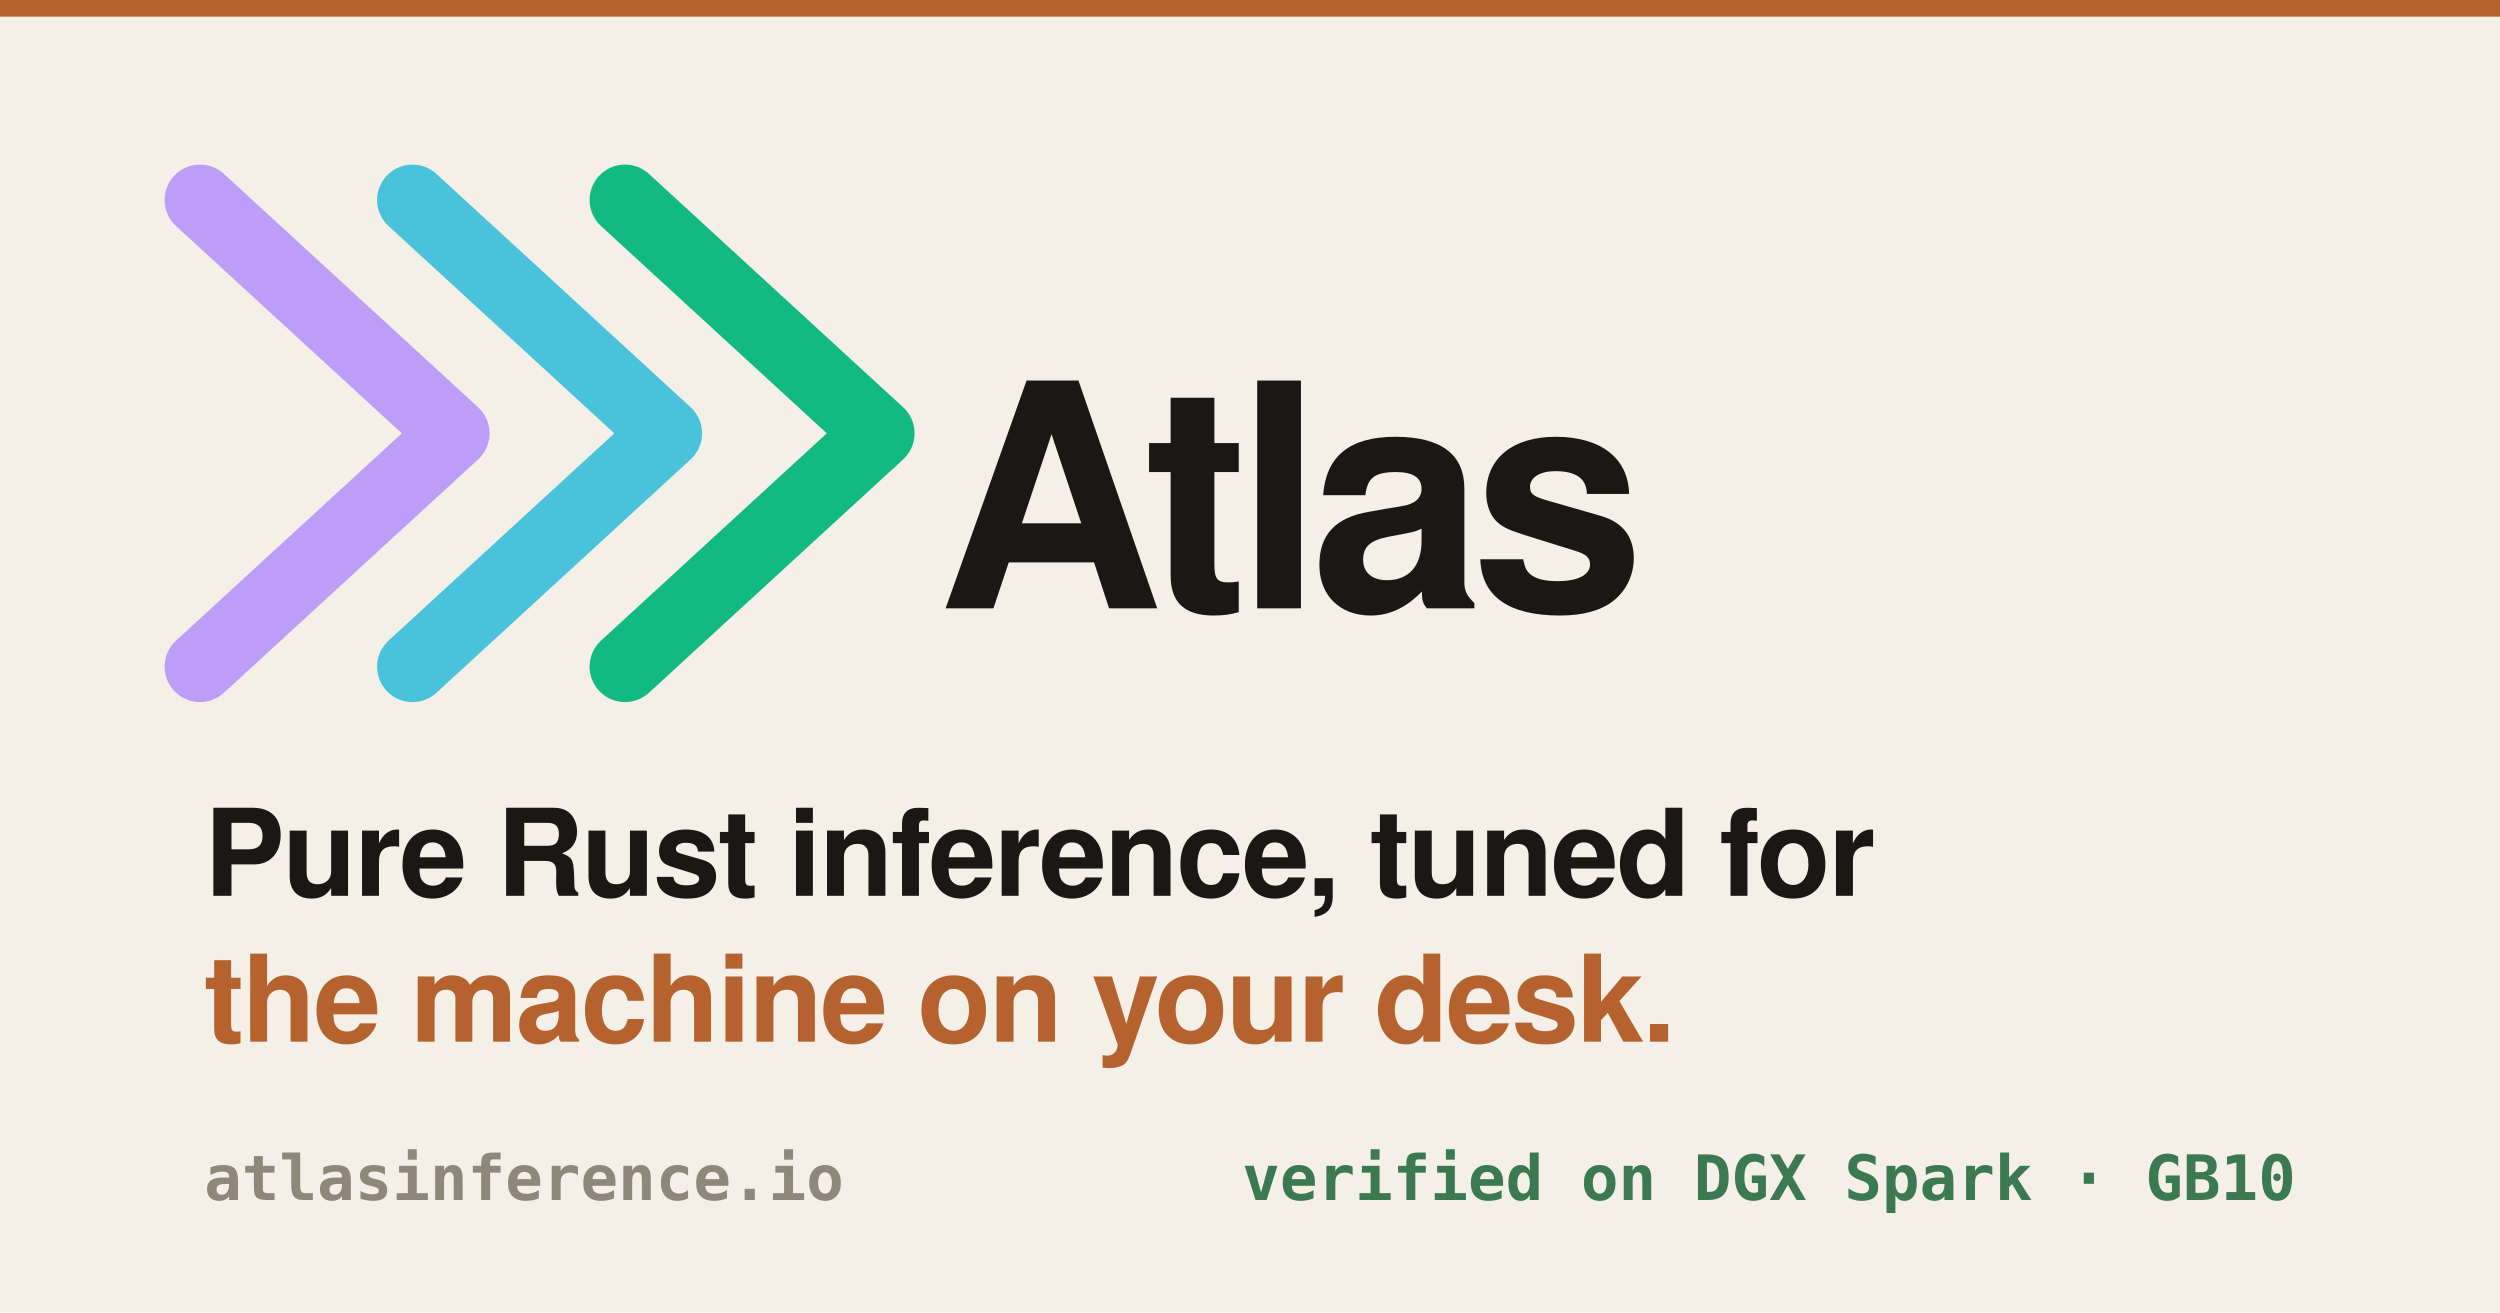
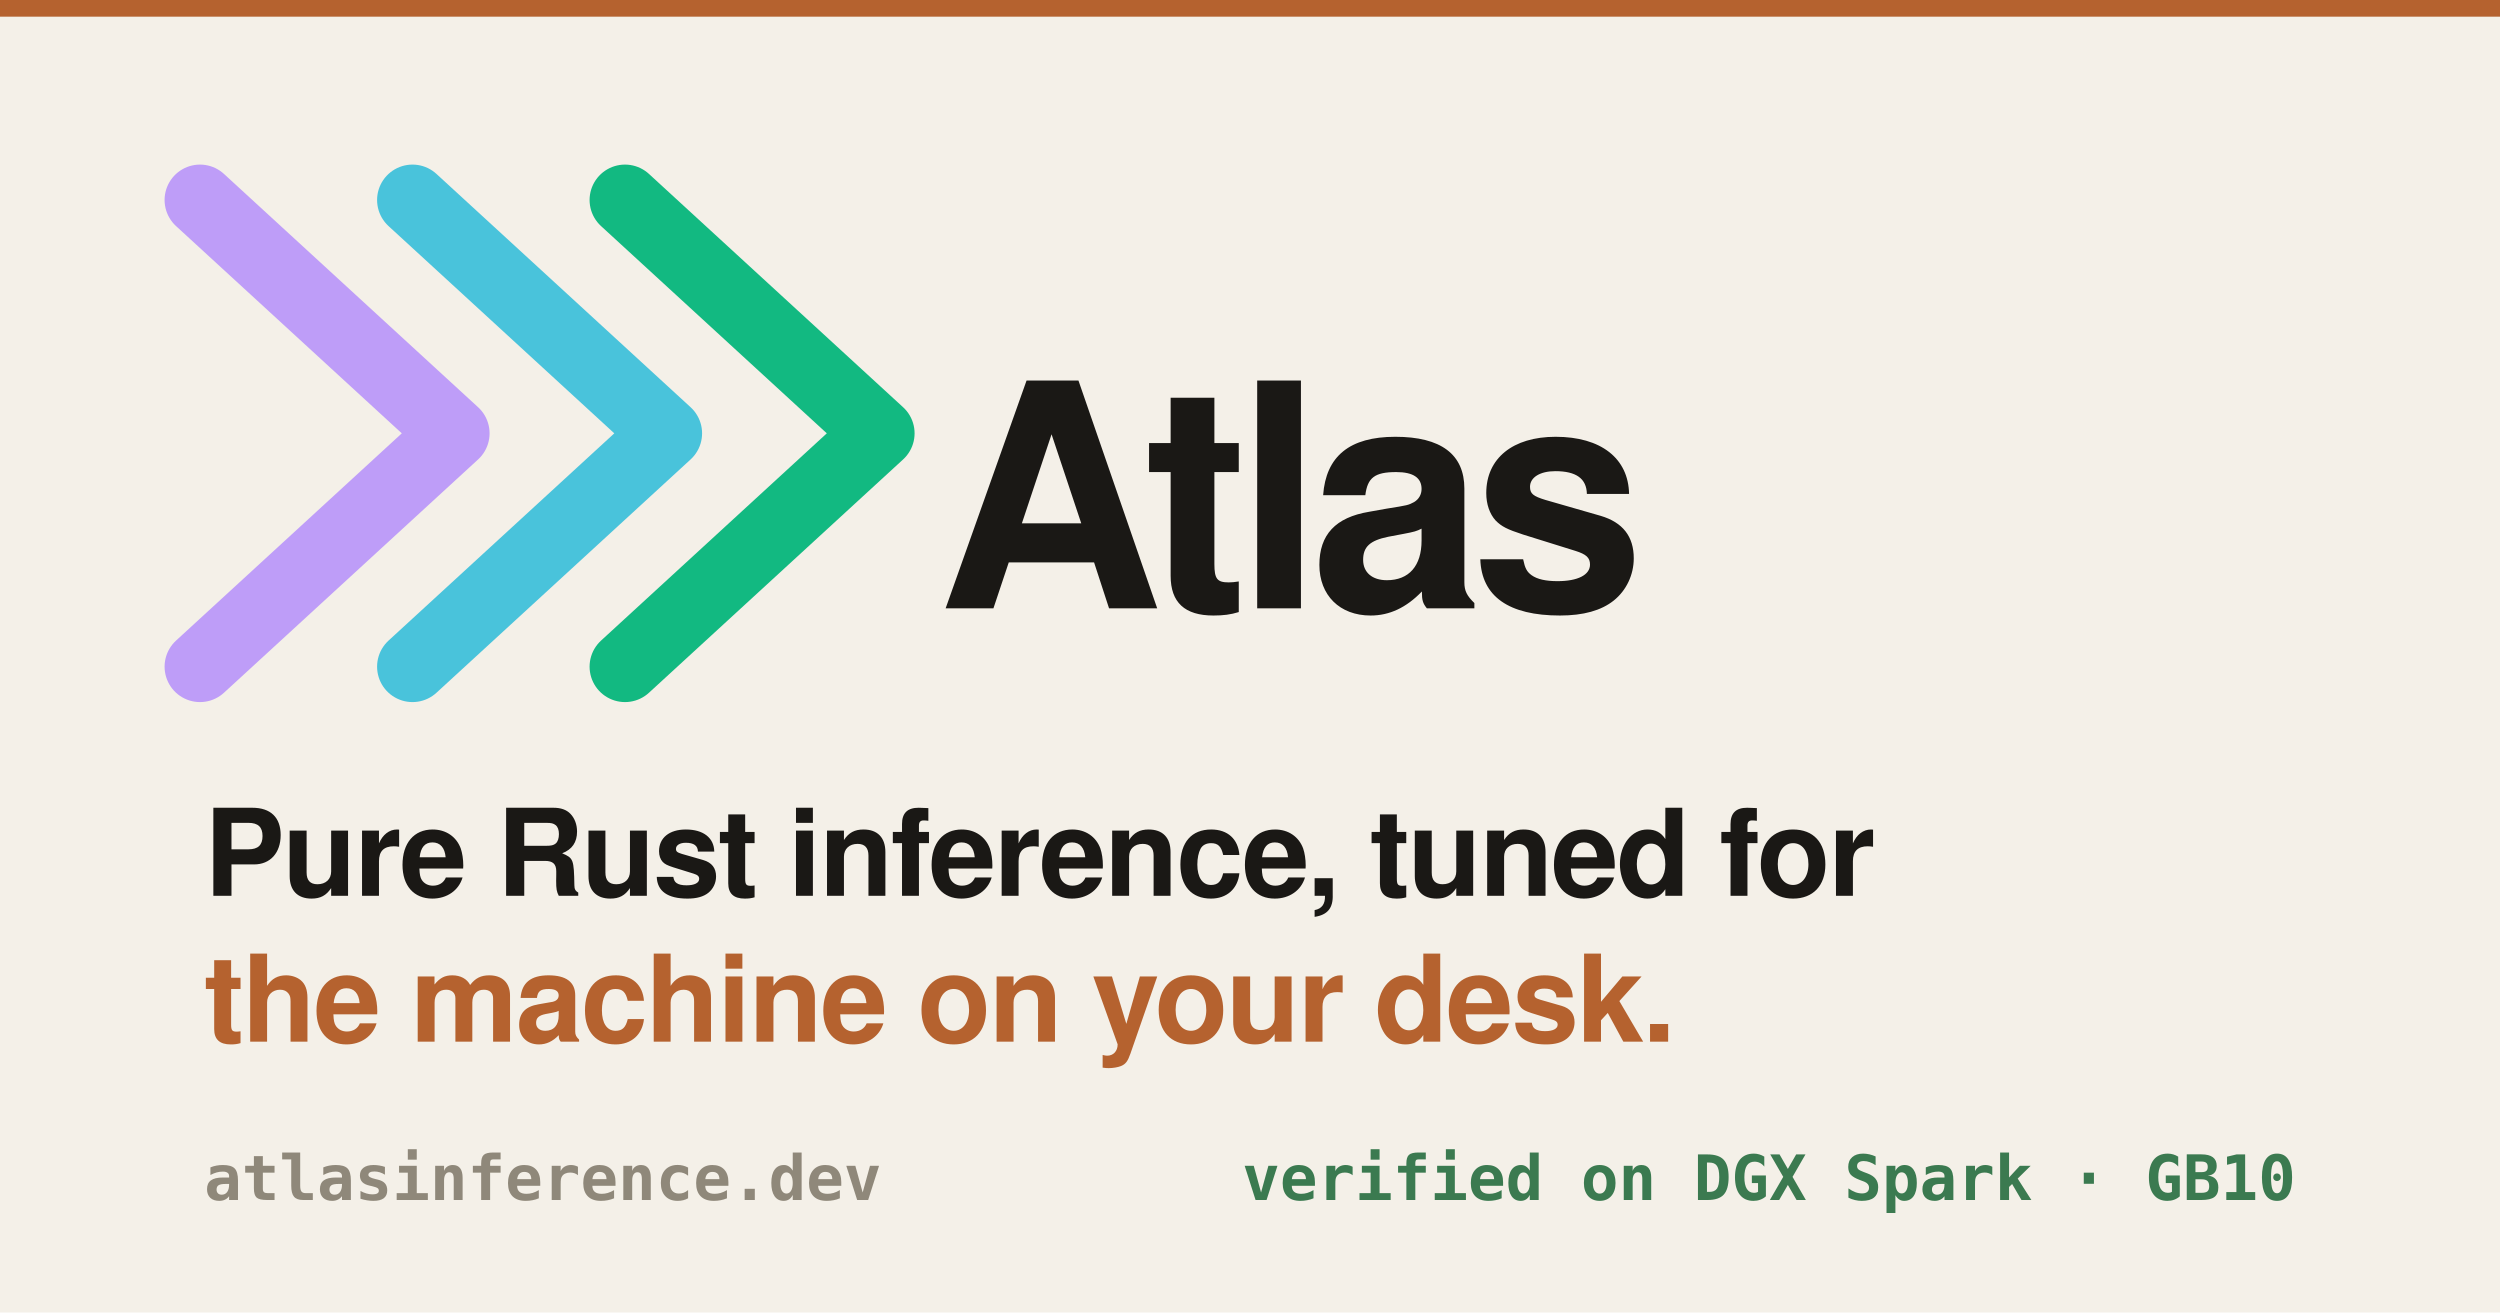
<svg xmlns="http://www.w3.org/2000/svg" viewBox="0 0 1200 630" font-family="-apple-system, 'Segoe UI', Helvetica, Arial, sans-serif">
  <rect width="1200" height="630" fill="#f4f0e8" />
  <rect width="1200" height="8" fill="#b5622f" />
  <g fill="none" stroke-width="34" stroke-linecap="round" stroke-linejoin="round" transform="translate(96 96)">
    <polyline points="0,0 122,112 0,224" stroke="#BE9DF8" />
    <polyline points="102,0 224,112 102,224" stroke="#49C3DB" />
    <polyline points="204,0 326,112 204,224" stroke="#12B981" />
  </g>
  <text x="450" y="292" fill="#1a1815" font-size="150" font-weight="850" letter-spacing="-6">Atlas</text>
  <text x="98" y="430" fill="#1a1815" font-size="58" font-weight="700" letter-spacing="-1">Pure Rust inference, tuned for</text>
  <text x="98" y="500" fill="#b5622f" font-size="58" font-weight="800" letter-spacing="-1">the machine on your desk.</text>
-   <text x="98" y="576" fill="#8f887a" font-size="30" font-weight="600" font-family="ui-monospace, 'SF Mono', Menlo, monospace">atlasinference.io</text>
+   <text x="98" y="576" fill="#8f887a" font-size="30" font-weight="600" font-family="ui-monospace, 'SF Mono', Menlo, monospace">atlasinference.dev</text>
  <text x="1102" y="576" fill="#3b7a50" font-size="30" font-weight="700" text-anchor="end" font-family="ui-monospace, 'SF Mono', Menlo, monospace">verified on DGX Spark · GB10</text>
</svg>
